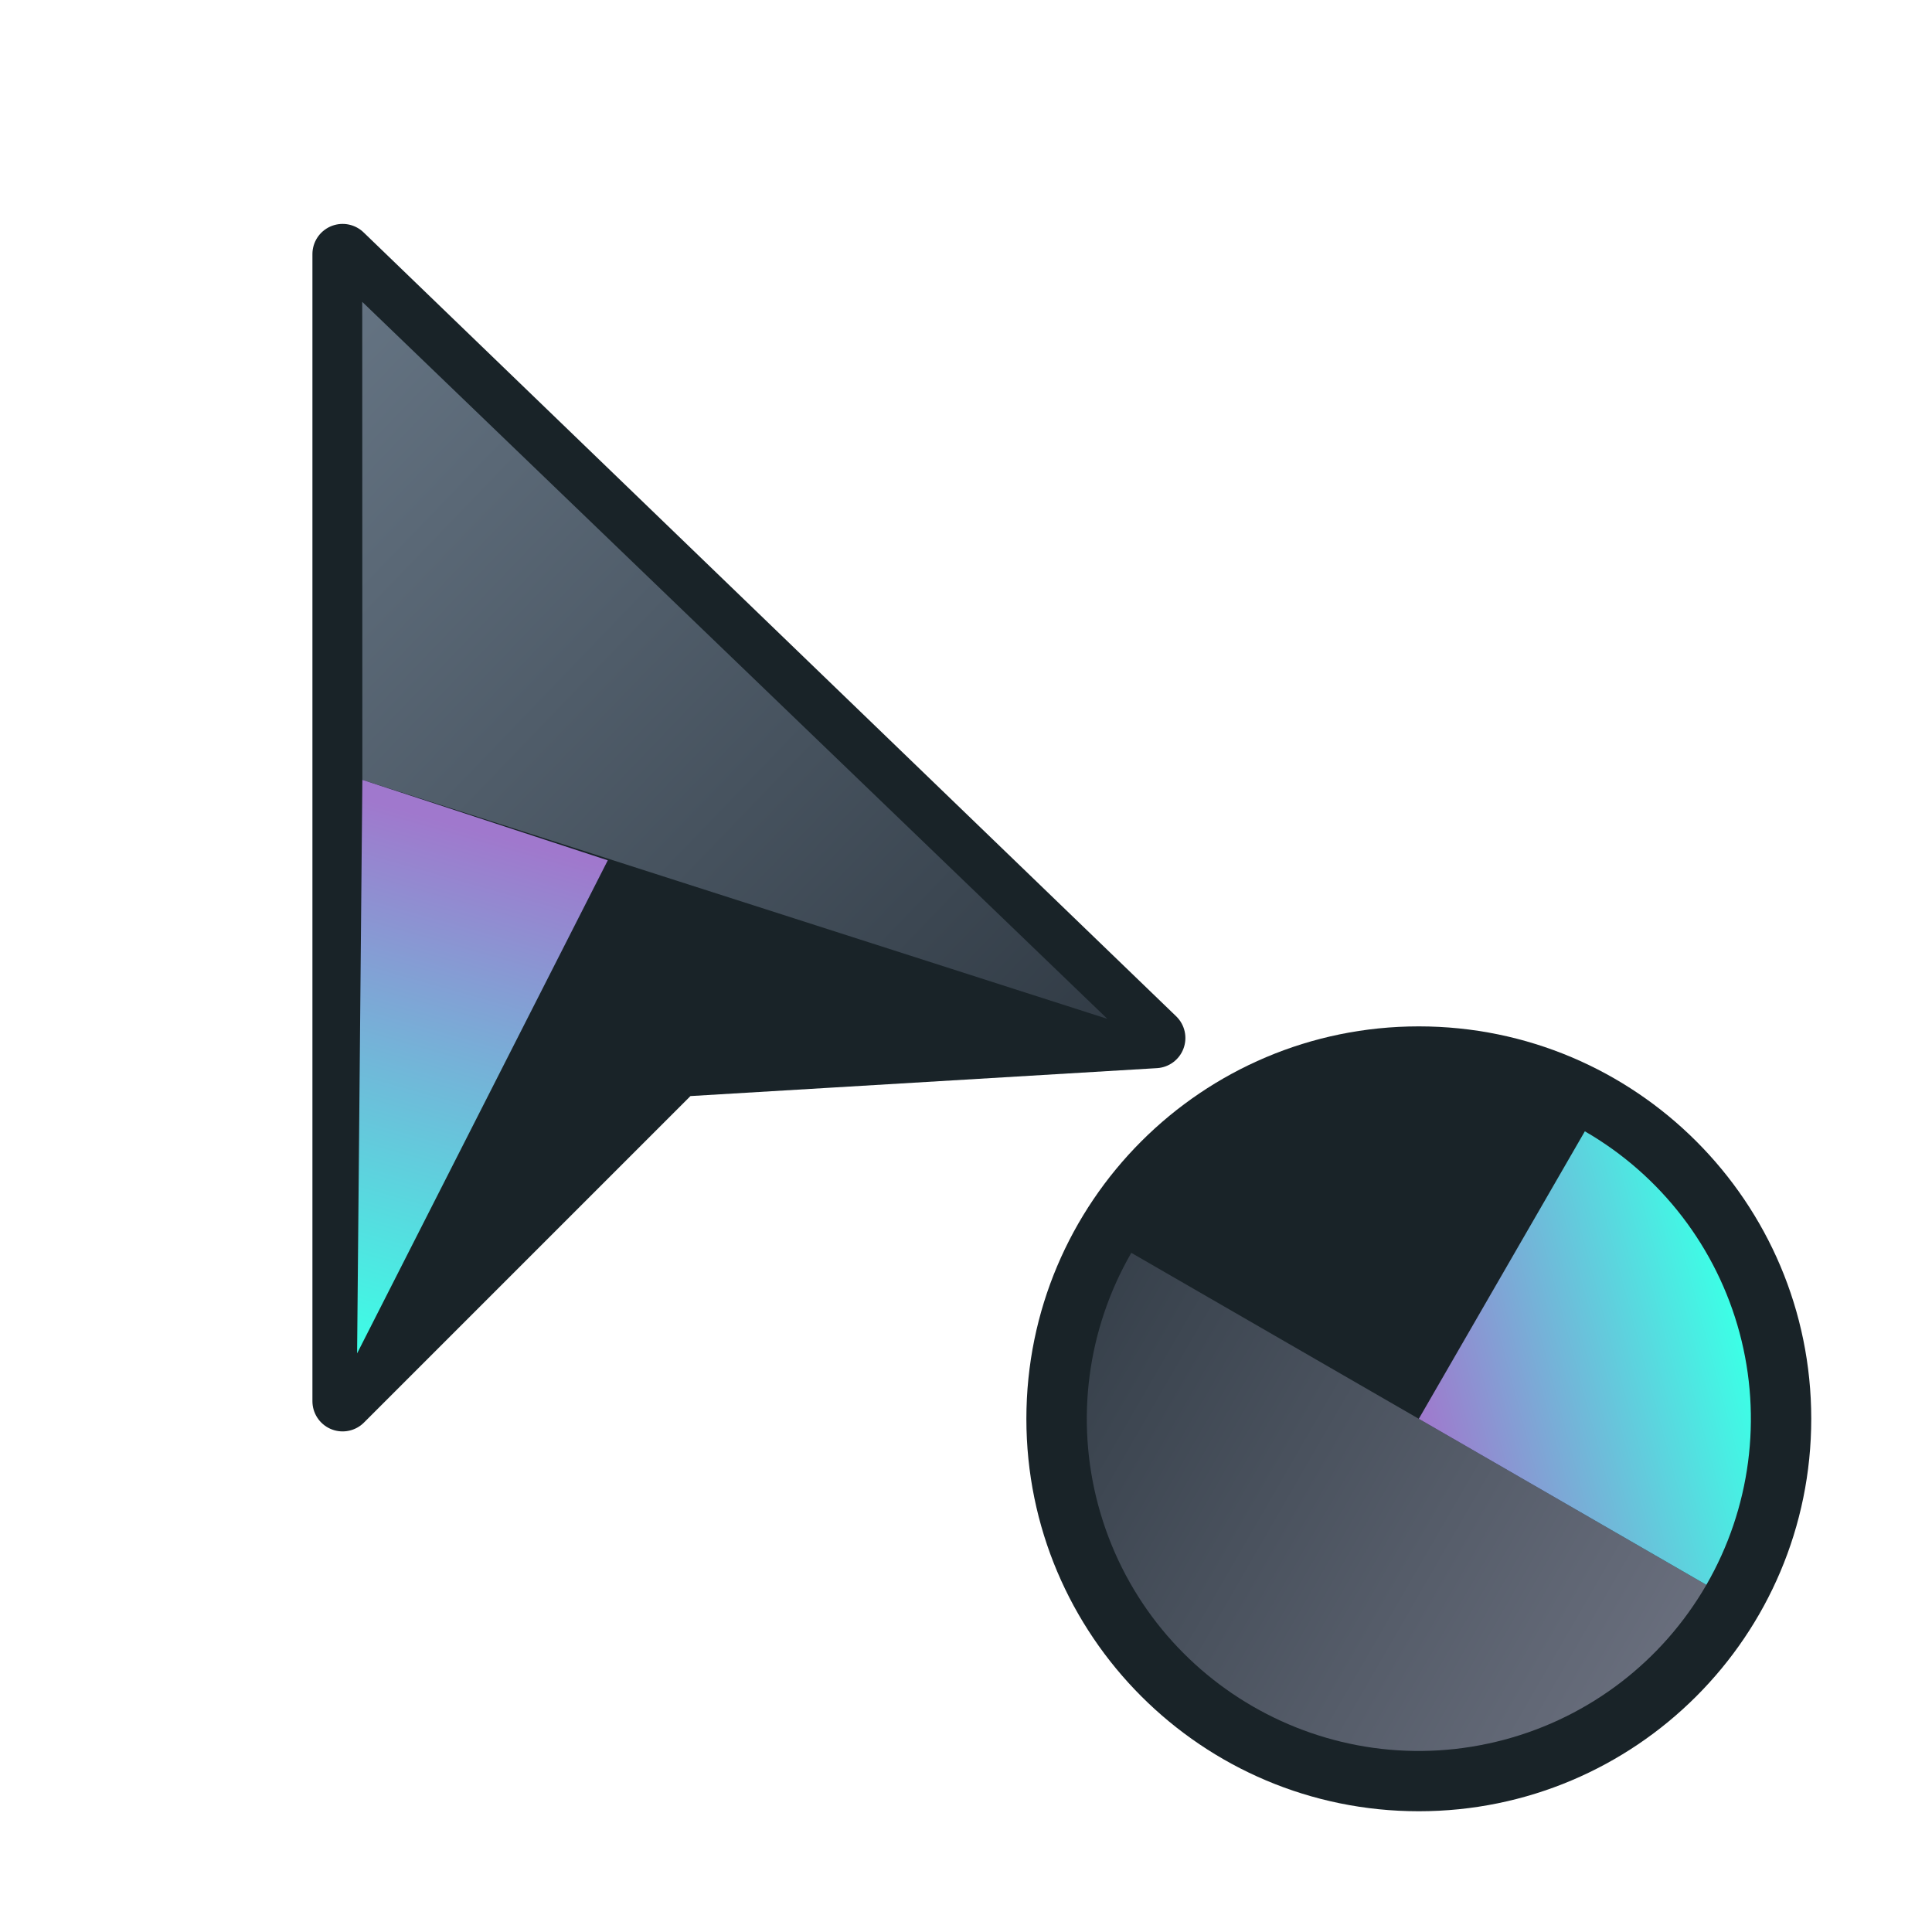
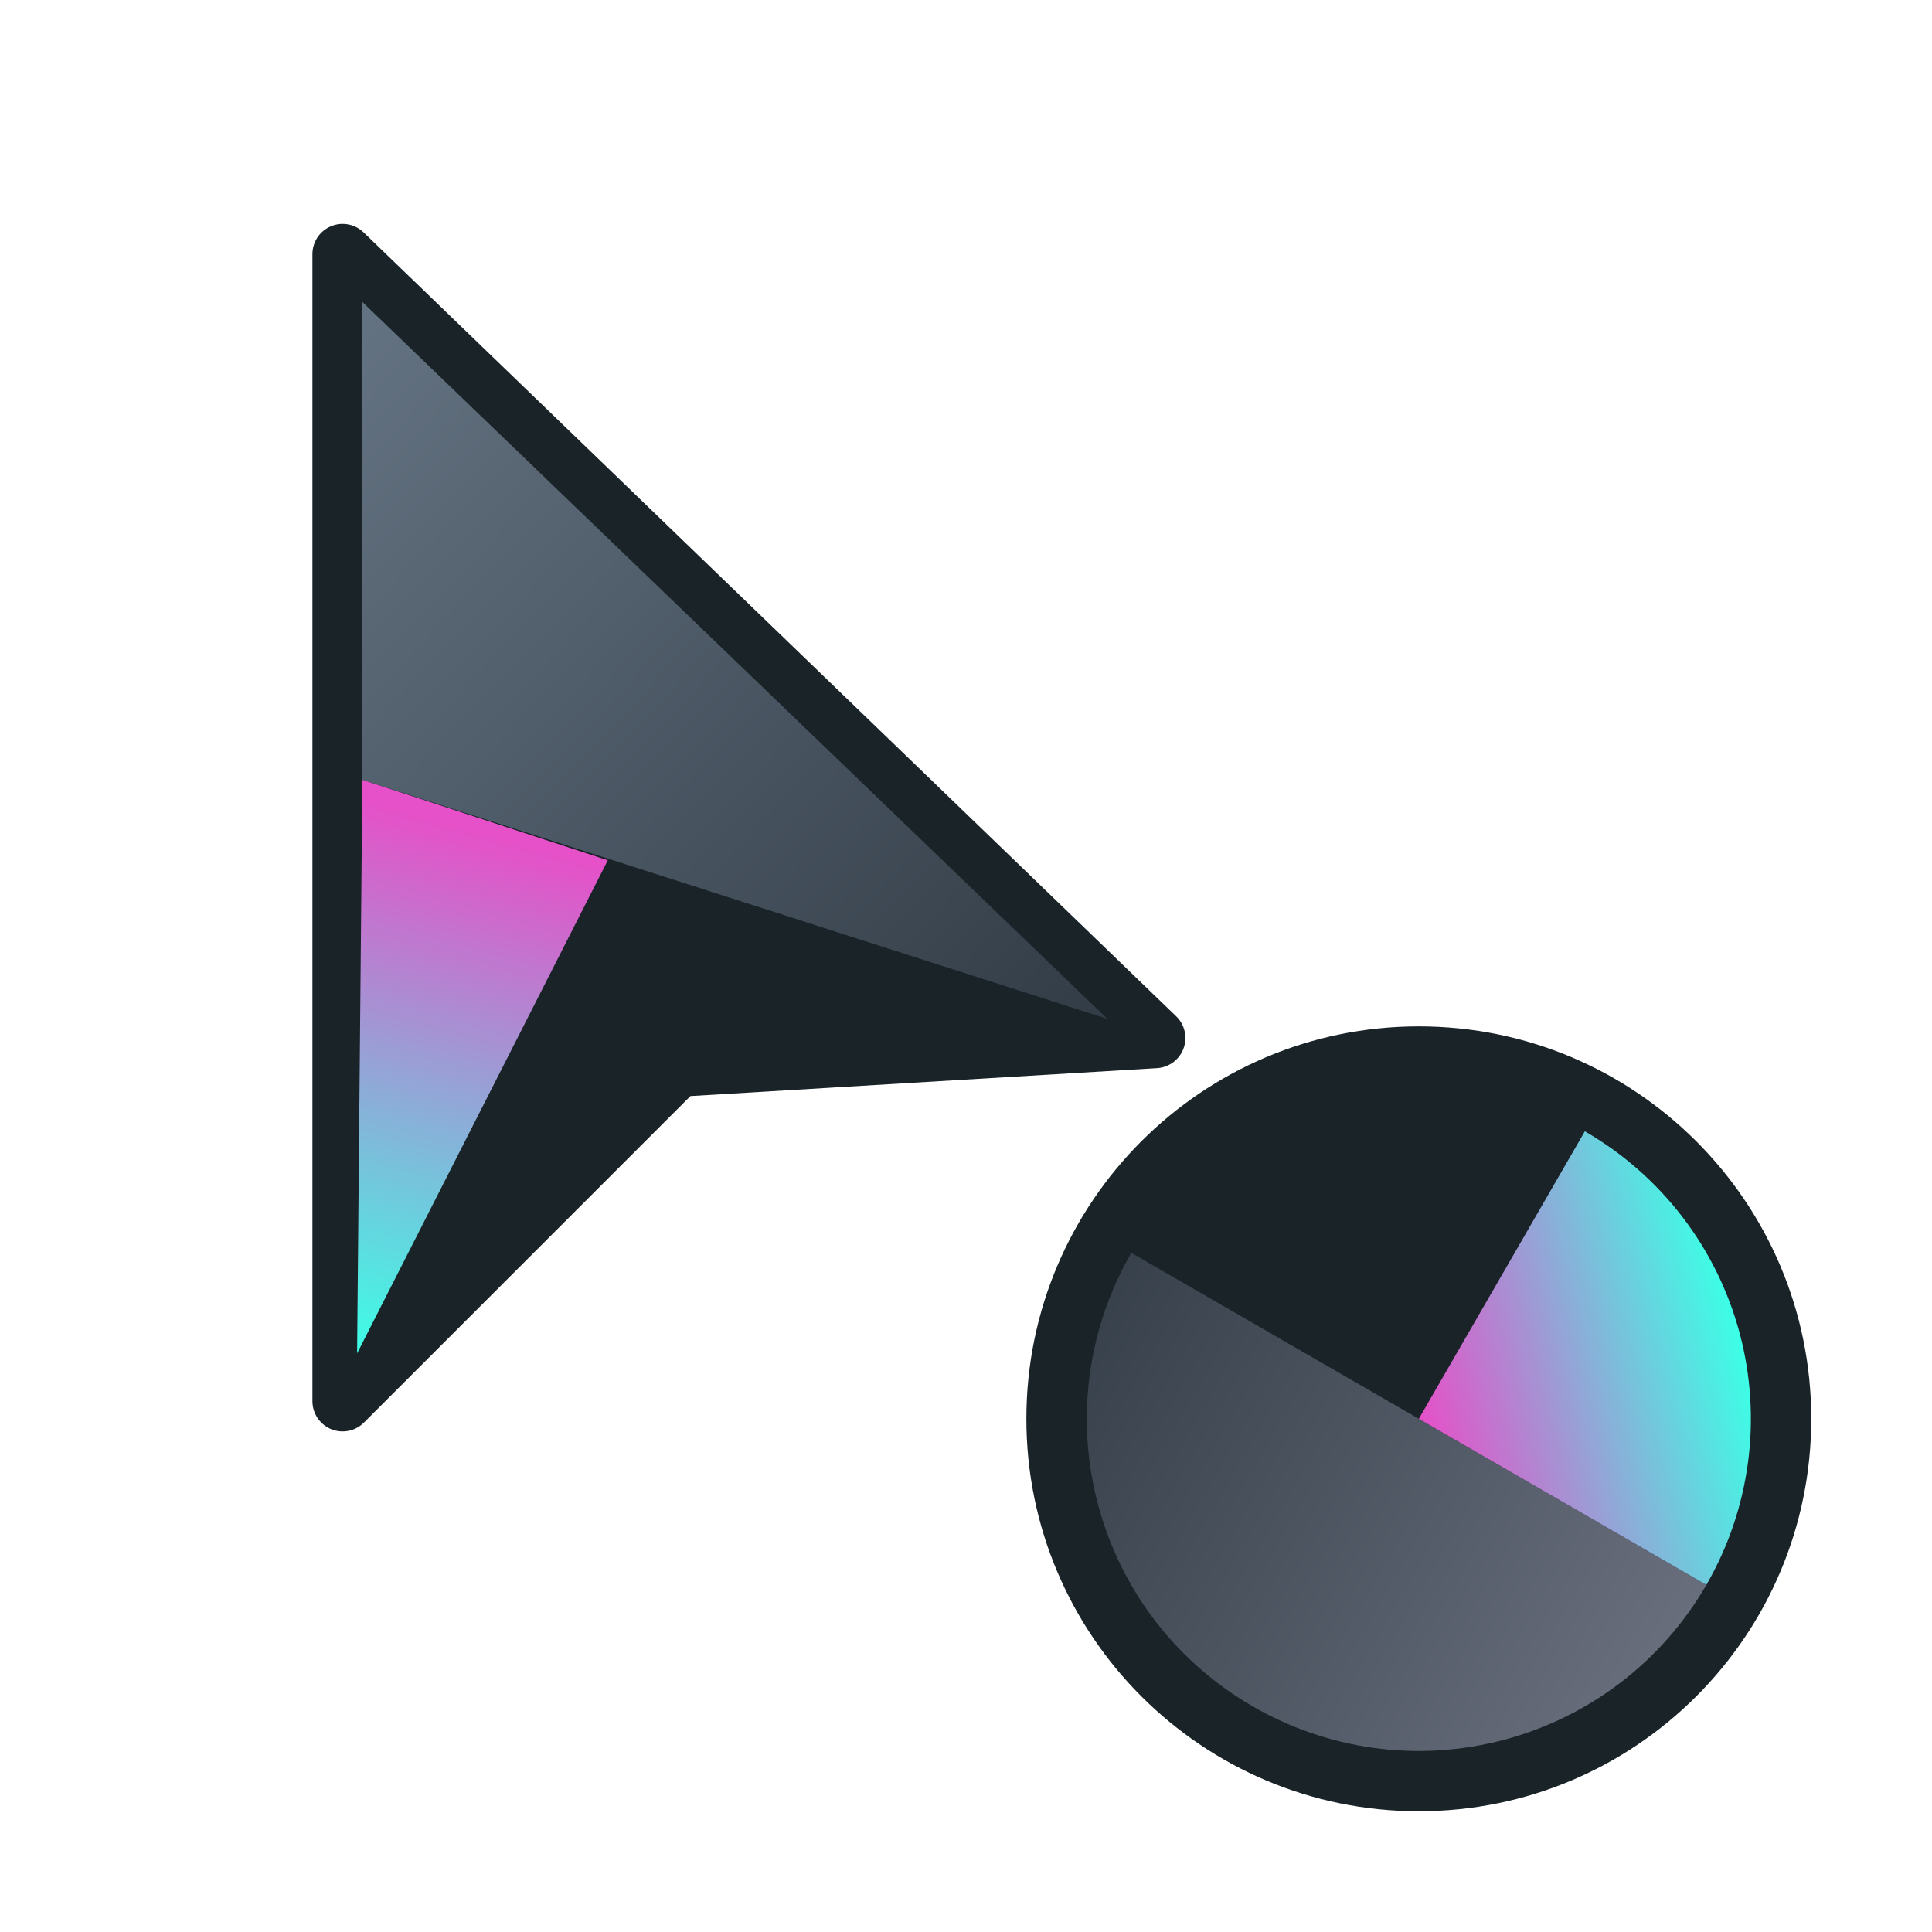
<svg xmlns="http://www.w3.org/2000/svg" xmlns:xlink="http://www.w3.org/1999/xlink" width="32" height="32" version="1.1" viewBox="0 0 32 32" id="svg70">
  <defs id="defs38">
    <filter id="b" x="-.162" y="-.095" width="1.324" height="1.191" color-interpolation-filters="sRGB">
      <feGaussianBlur stdDeviation="0.628" id="feGaussianBlur2" />
    </filter>
    <filter id="h" x="-.12" y="-.12" width="1.24" height="1.24" color-interpolation-filters="sRGB">
      <feGaussianBlur stdDeviation="0.65" id="feGaussianBlur5" />
    </filter>
    <linearGradient id="g" x1="17.871" x2="17.871" y1="7.668" y2="17.893" gradientTransform="matrix(.60764 0 0 .58122 11.1 1033.5)" gradientUnits="userSpaceOnUse">
      <stop stop-color="#FBB114" offset="0" id="stop8" />
      <stop stop-color="#FF9508" offset="1" id="stop10" />
    </linearGradient>
    <linearGradient id="f" x1="23.954" x2="23.954" y1="8.61" y2="19.256" gradientTransform="matrix(.5582 0 0 .6327 11.1 1033.5)" gradientUnits="userSpaceOnUse">
      <stop stop-color="#FF645D" offset="0" id="stop13" />
      <stop stop-color="#FF4332" offset="1" id="stop15" />
    </linearGradient>
    <linearGradient id="e" x1="20.127" x2="20.127" y1="19.205" y2="29.033" gradientTransform="matrix(.65219 0 0 .54152 11.1 1033.5)" gradientUnits="userSpaceOnUse">
      <stop stop-color="#CA70E1" offset="0" id="stop18" />
      <stop stop-color="#B452CB" offset="1" id="stop20" />
    </linearGradient>
    <linearGradient id="d" x1="16.36" x2="16.36" y1="17.893" y2="28.118" gradientTransform="matrix(.60764 0 0 .58122 11.1 1033.5)" gradientUnits="userSpaceOnUse">
      <stop stop-color="#14ADF6" offset="0" id="stop23" />
      <stop stop-color="#1191F4" offset="1" id="stop25" />
    </linearGradient>
    <linearGradient id="c" x1="13.308" x2="13.308" y1="13.619" y2="24.265" gradientTransform="matrix(.5582 0 0 .6327 11.1 1033.5)" gradientUnits="userSpaceOnUse">
      <stop stop-color="#52CF30" offset="0" id="stop28" />
      <stop stop-color="#3BBD1C" offset="1" id="stop30" />
    </linearGradient>
    <linearGradient id="a" x1="11.766" x2="11.766" y1="9.377" y2="19.205" gradientTransform="matrix(.65219 0 0 .54152 11.1 1033.5)" gradientUnits="userSpaceOnUse">
      <stop stop-color="#FFD305" offset="0" id="stop33" />
      <stop stop-color="#FDCF01" offset="1" id="stop35" />
    </linearGradient>
    <linearGradient xlink:href="#linearGradient910" id="linearGradient904" x1="8" y1="5" x2="27" y2="24" gradientUnits="userSpaceOnUse" gradientTransform="matrix(-0.4829629,0.1294095,-0.1294095,-0.4829629,33.29794,29.15683)" />
    <linearGradient id="linearGradient910">
      <stop style="stop-color:#6e7382;stop-opacity:1" offset="0" id="stop906" />
      <stop style="stop-color:#323c46;stop-opacity:1" offset="1" id="stop908" />
    </linearGradient>
    <linearGradient xlink:href="#linearGradient939" id="linearGradient941" x1="-66" y1="1036.362" x2="-55" y2="1036.362" gradientUnits="userSpaceOnUse" gradientTransform="matrix(-0.4829629,0.1294095,-0.1294095,-0.4829629,131.0522,531.142)" />
    <linearGradient id="linearGradient939">
      <stop style="stop-color:#3cffe6;stop-opacity:1" offset="0" id="stop935" />
-       <stop style="stop-color:#a078cd;stop-opacity:1" offset="1" id="stop937" />
+       <stop style="stop-color:#e650c8;stop-opacity:1" offset="1" id="stop937" />
    </linearGradient>
    <linearGradient xlink:href="#linearGradient858" id="linearGradient860" x1="25.72" y1="6.186" x2="38.062" y2="18.062" gradientUnits="userSpaceOnUse" />
    <linearGradient id="linearGradient858">
      <stop style="stop-color:#647382;stop-opacity:1" offset="0" id="stop854" />
      <stop style="stop-color:#323c46;stop-opacity:1" offset="1" id="stop856" />
    </linearGradient>
    <linearGradient xlink:href="#linearGradient939" id="linearGradient852" x1="25.635" y1="23.604" x2="28.062" y2="15.062" gradientUnits="userSpaceOnUse" />
  </defs>
  <circle style="fill:#192328;fill-opacity:1;stroke:none;stroke-width:0.591;stroke-linecap:round;stroke-linejoin:round;paint-order:stroke fill markers" id="path943" cx="23.5" cy="23.5" r="6.5" />
  <circle style="fill:#192328;fill-opacity:1;stroke:none;stroke-width:0.5;stroke-linecap:round;stroke-linejoin:round;paint-order:stroke fill markers" id="path889" cx="-16.617" cy="-28.781" r="5.5" transform="rotate(165)" />
  <path id="path895" style="fill:url(#linearGradient904);fill-opacity:1;stroke:none;stroke-width:0.5;stroke-linecap:round;stroke-linejoin:round;paint-order:stroke fill markers" d="m 28.263,26.25 -9.525,-5.499 a 5.5,5.5 0 0 0 -0.55,4.173 5.5,5.5 0 0 0 6.736,3.889 5.5,5.5 0 0 0 3.339,-2.563 z" />
  <path id="path922" style="fill:url(#linearGradient941);fill-opacity:1;stroke:none;stroke-width:0.5;stroke-linecap:round;stroke-linejoin:round;paint-order:stroke fill markers" d="m 23.5,23.5 4.763,2.75 a 5.5,5.5 0 0 0 0.55,-4.173 5.5,5.5 0 0 0 -2.563,-3.339 z" />
  <g id="g901" transform="translate(-19.72027,-1.186422)">
    <path style="fill:#192328;fill-opacity:1;stroke:#192328;stroke-width:1;stroke-linecap:butt;stroke-linejoin:round;stroke-miterlimit:4;stroke-dasharray:none;stroke-opacity:1" d="M 25.395,5.395 V 24.395 l 5.542,-5.542 7.917,-0.474 z" id="path884" />
    <path style="fill:url(#linearGradient860);fill-opacity:1;stroke:none;stroke-width:0.792px;stroke-linecap:butt;stroke-linejoin:miter;stroke-opacity:1" d="M 25.72,6.186 38.062,18.062 25.722,14.103 Z" id="path886" />
    <path style="fill:url(#linearGradient852);fill-opacity:1;stroke:none;stroke-width:0.792px;stroke-linecap:butt;stroke-linejoin:miter;stroke-opacity:1" d="m 25.722,14.103 -0.087,9.5 4.152,-8.167 z" id="path888" />
  </g>
</svg>
